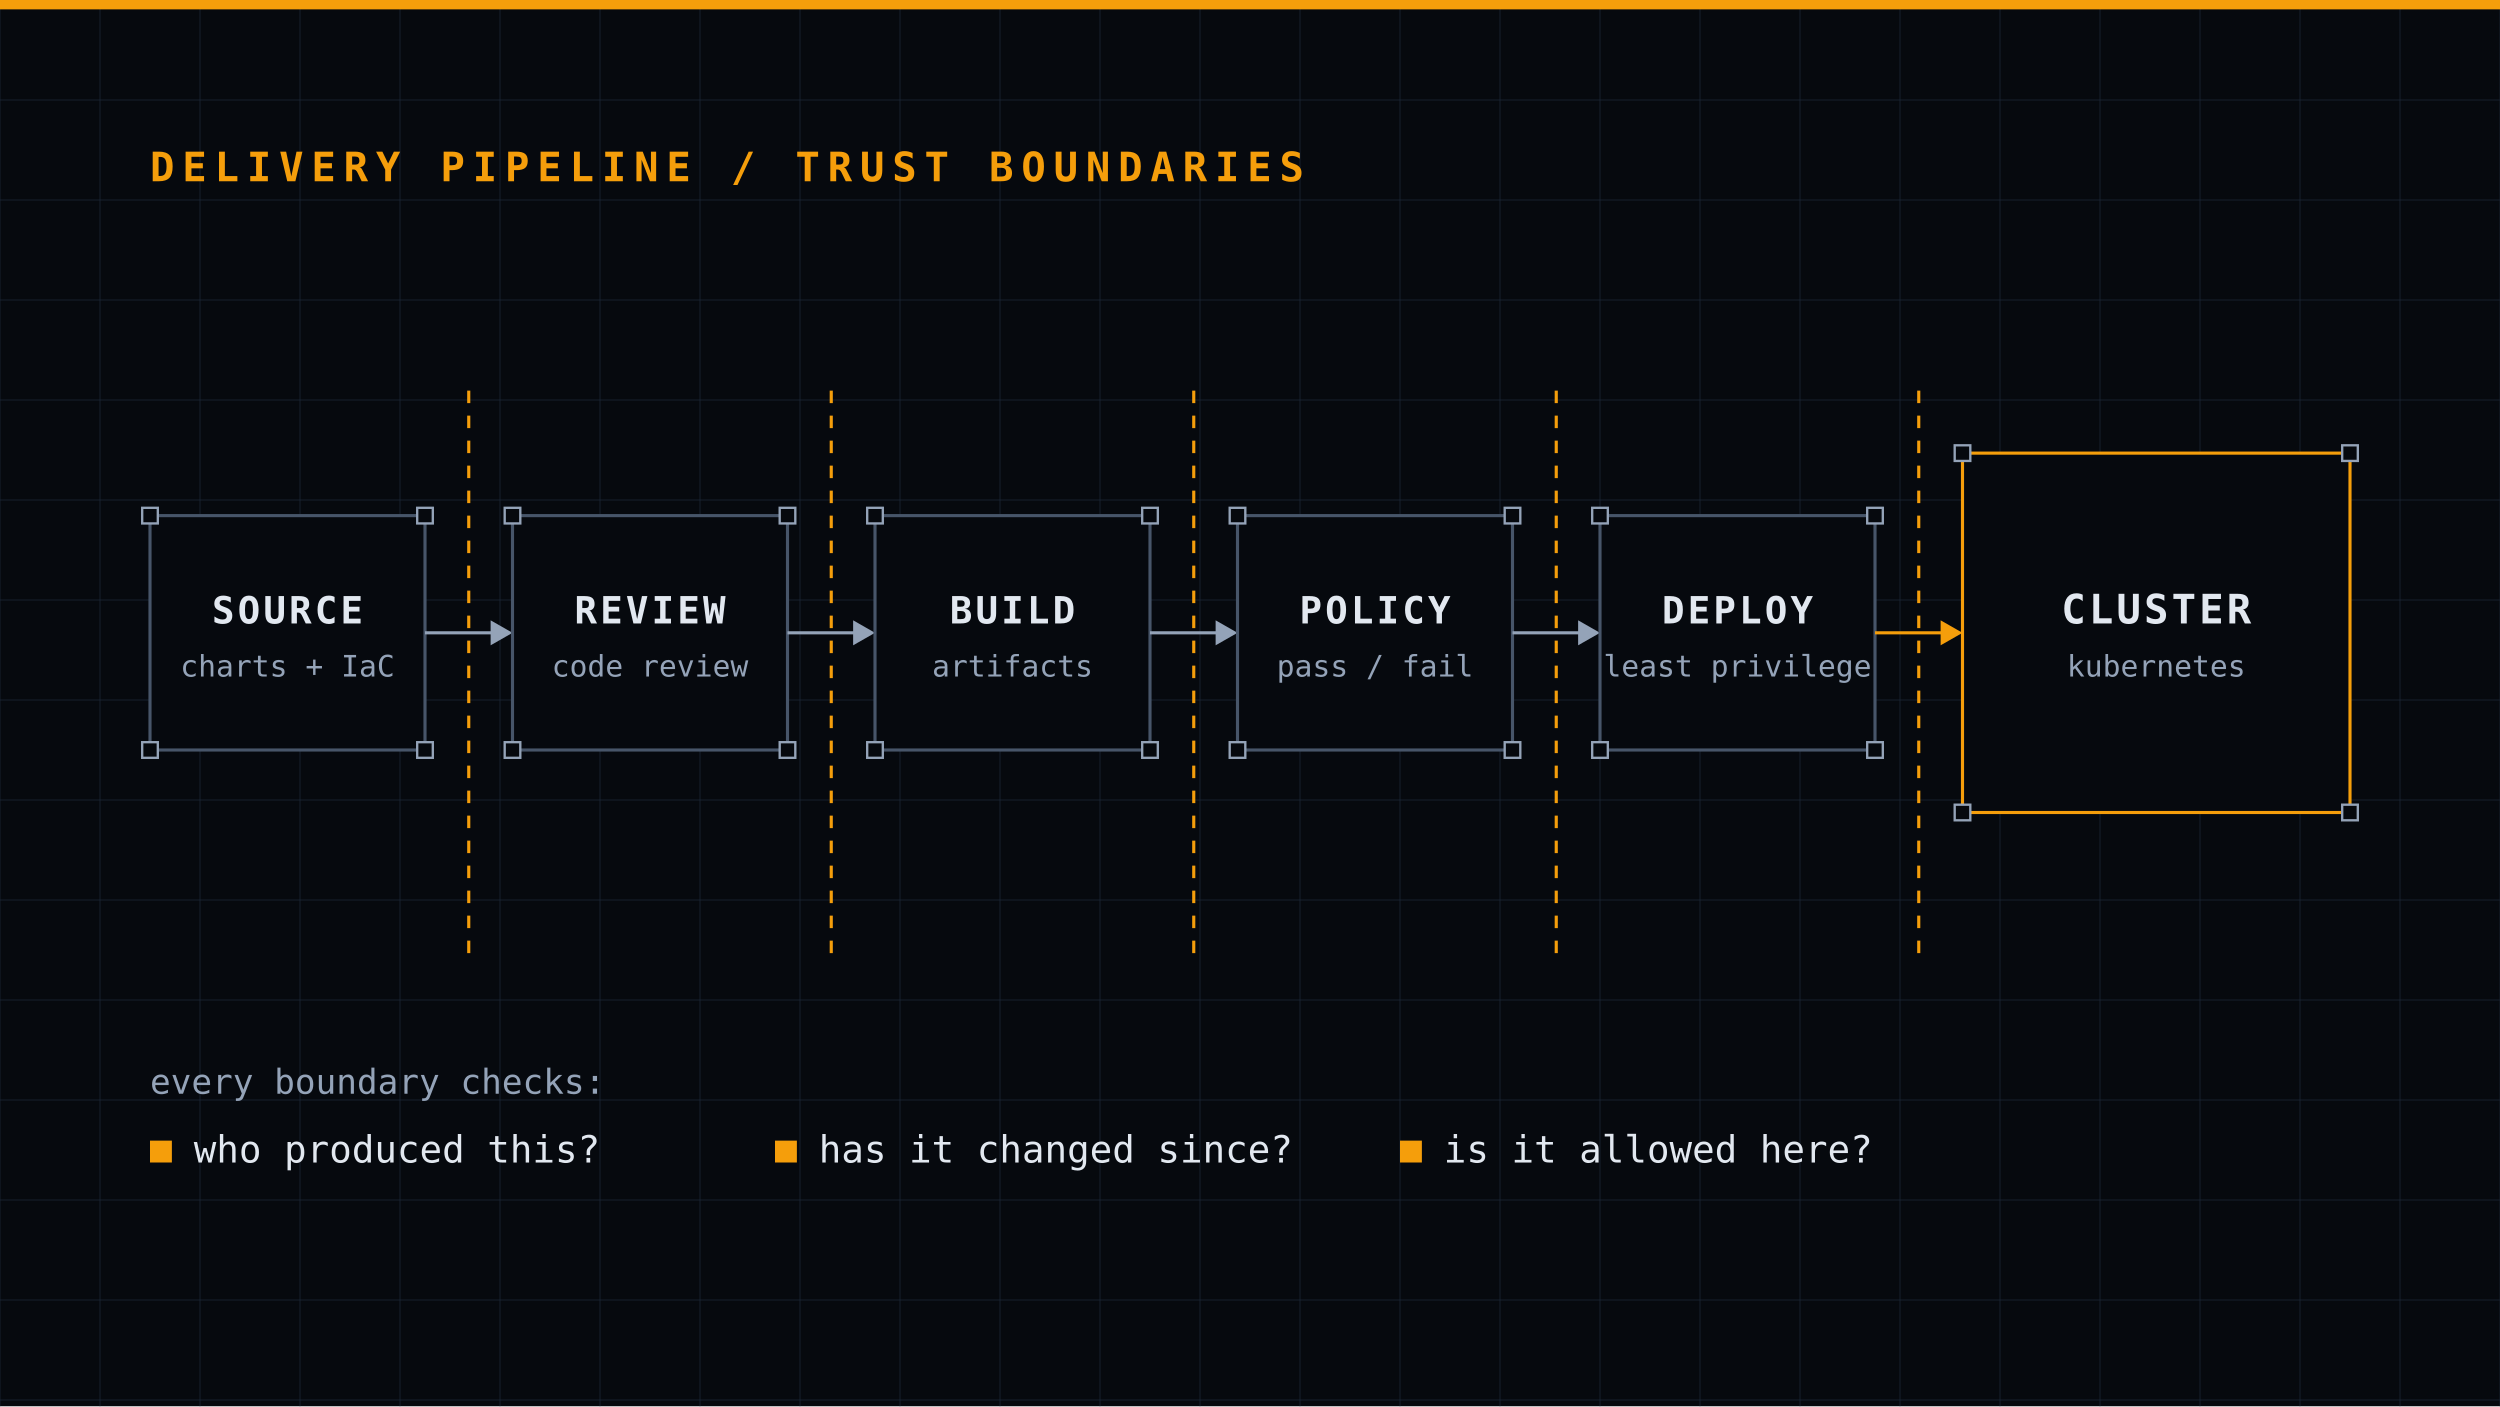
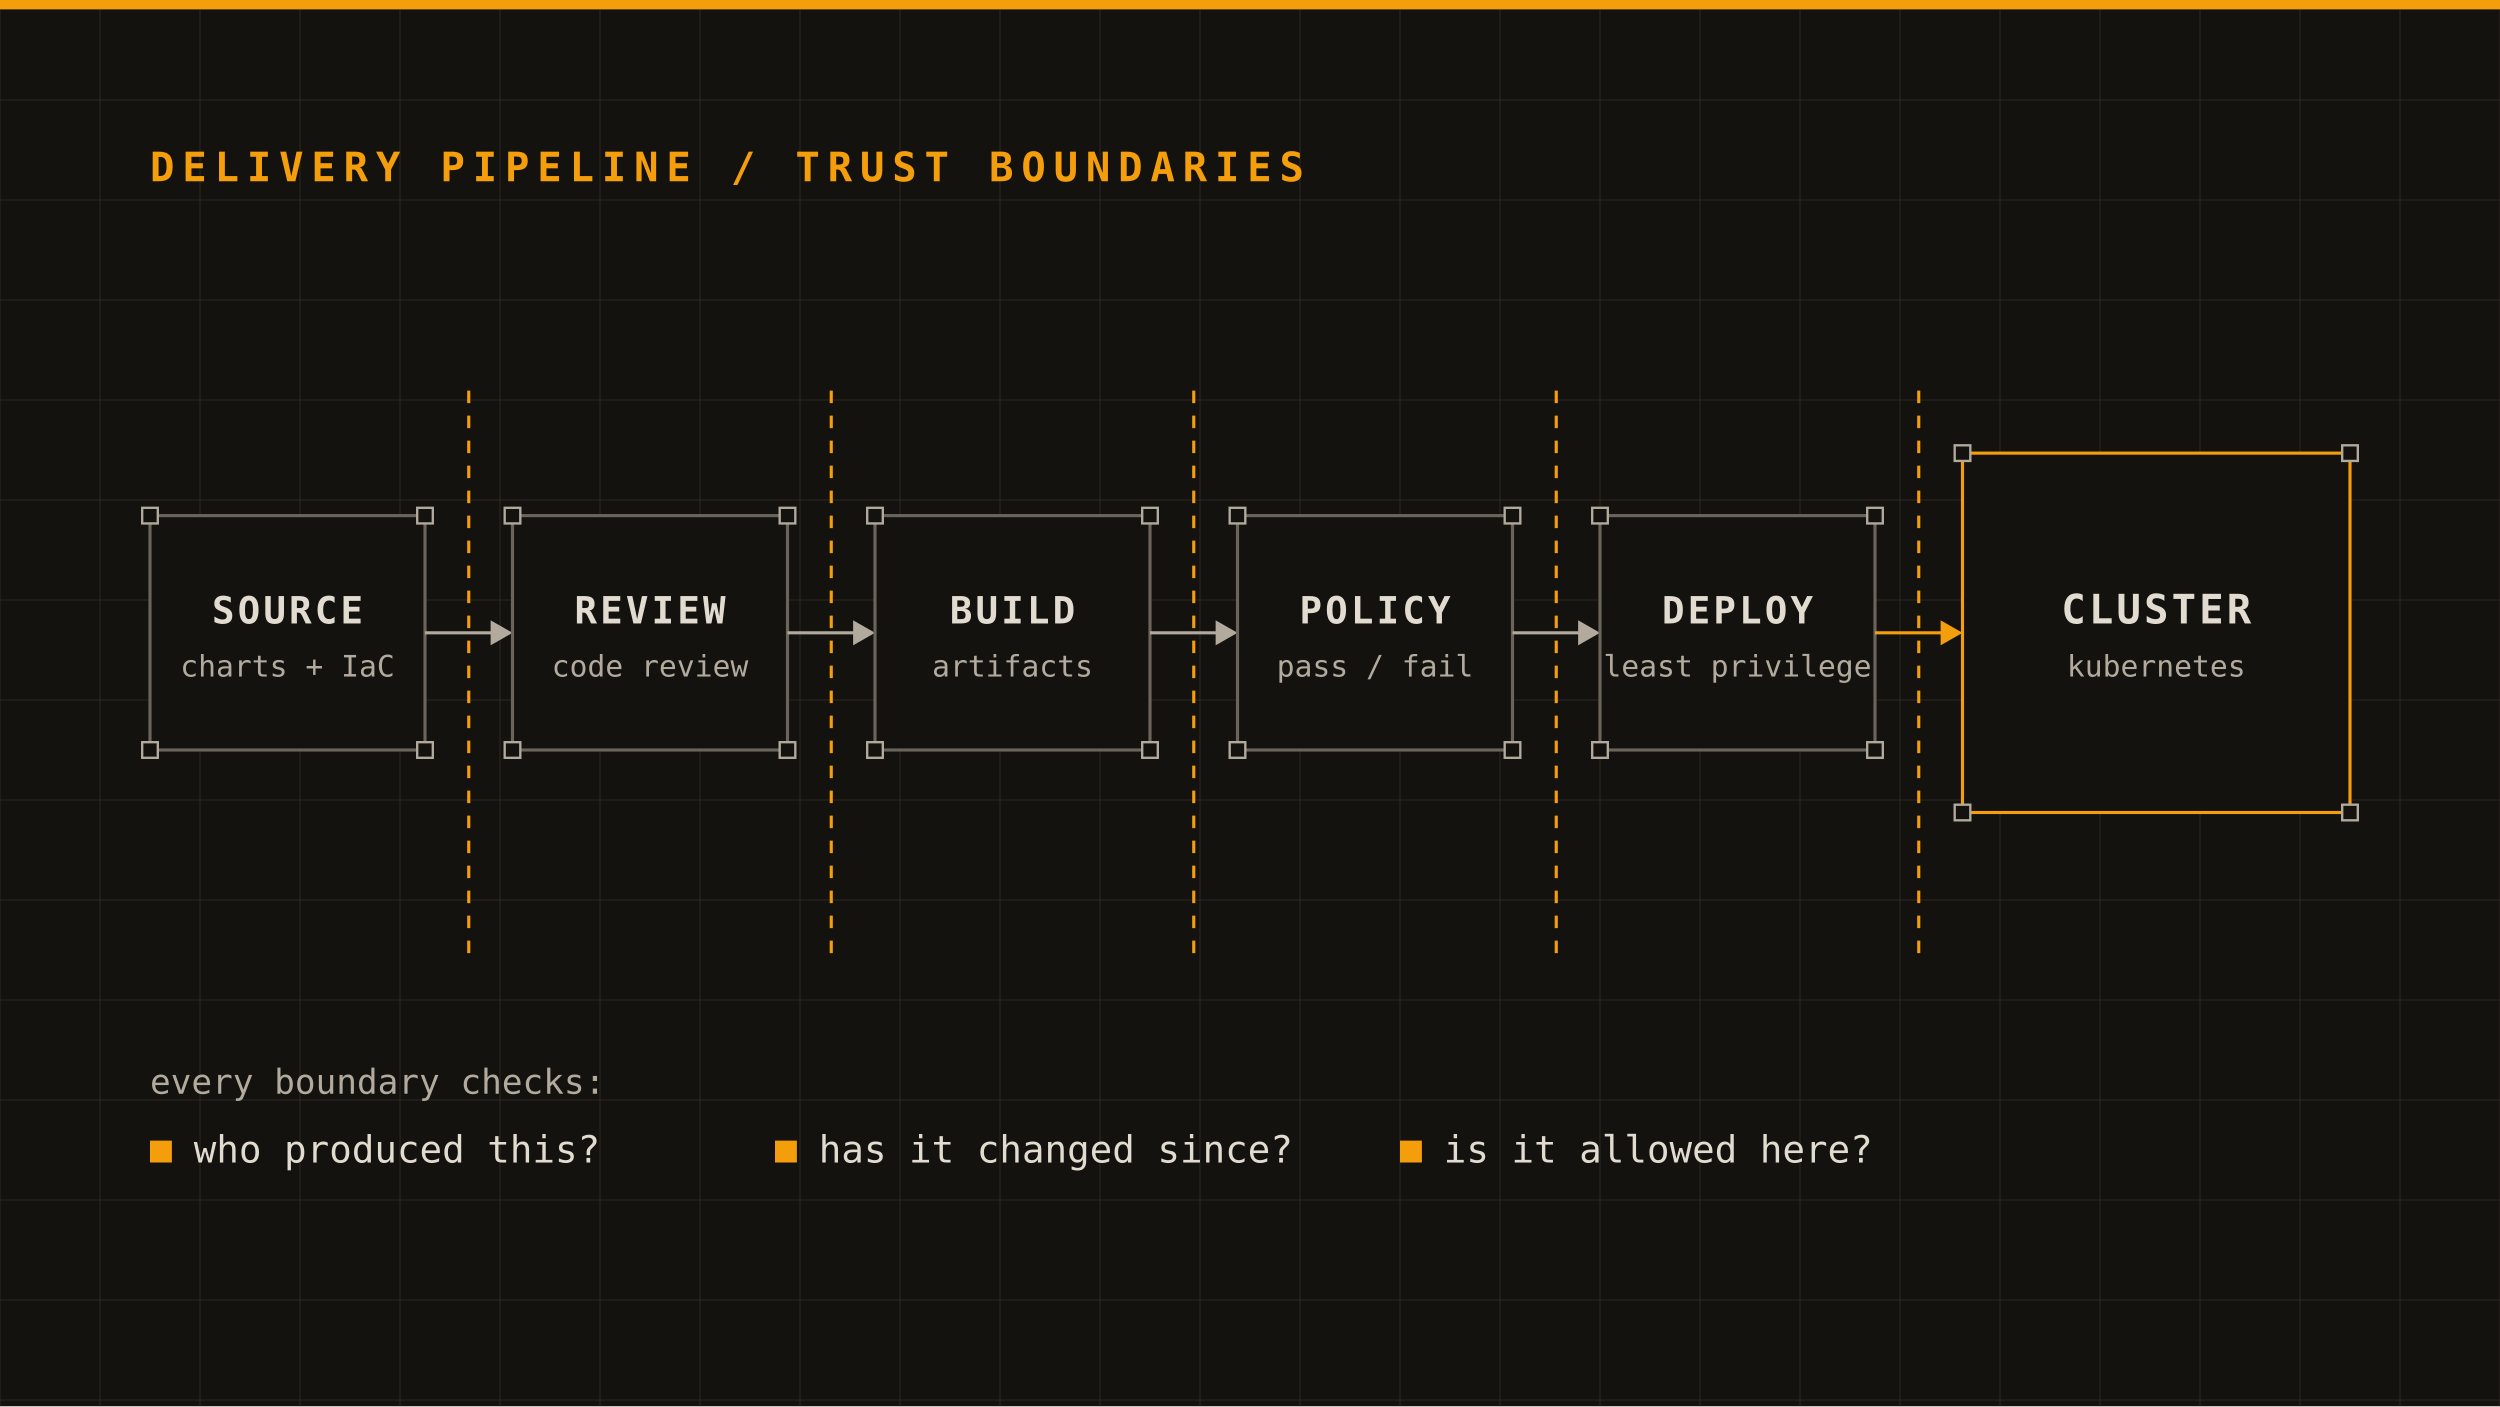
<svg xmlns="http://www.w3.org/2000/svg" viewBox="0 0 1600 900" width="1600" height="900" font-family="JetBrains Mono, ui-monospace, SFMono-Regular, Menlo, monospace">
-   <rect width="1600" height="900" fill="#06090e" />
-   <g stroke="#1e283b" stroke-opacity="0.45" stroke-width="1">
+   <rect width="1600" height="900" fill="#14120f" />
+   <g stroke="#36312b" stroke-opacity="0.45" stroke-width="1">
    <line x1="0" y1="0" x2="0" y2="900" />
    <line x1="64" y1="0" x2="64" y2="900" />
    <line x1="128" y1="0" x2="128" y2="900" />
    <line x1="192" y1="0" x2="192" y2="900" />
    <line x1="256" y1="0" x2="256" y2="900" />
    <line x1="320" y1="0" x2="320" y2="900" />
    <line x1="384" y1="0" x2="384" y2="900" />
    <line x1="448" y1="0" x2="448" y2="900" />
    <line x1="512" y1="0" x2="512" y2="900" />
    <line x1="576" y1="0" x2="576" y2="900" />
    <line x1="640" y1="0" x2="640" y2="900" />
    <line x1="704" y1="0" x2="704" y2="900" />
    <line x1="768" y1="0" x2="768" y2="900" />
    <line x1="832" y1="0" x2="832" y2="900" />
    <line x1="896" y1="0" x2="896" y2="900" />
    <line x1="960" y1="0" x2="960" y2="900" />
    <line x1="1024" y1="0" x2="1024" y2="900" />
    <line x1="1088" y1="0" x2="1088" y2="900" />
    <line x1="1152" y1="0" x2="1152" y2="900" />
    <line x1="1216" y1="0" x2="1216" y2="900" />
    <line x1="1280" y1="0" x2="1280" y2="900" />
    <line x1="1344" y1="0" x2="1344" y2="900" />
    <line x1="1408" y1="0" x2="1408" y2="900" />
    <line x1="1472" y1="0" x2="1472" y2="900" />
    <line x1="1536" y1="0" x2="1536" y2="900" />
    <line x1="1600" y1="0" x2="1600" y2="900" />
    <line x1="0" y1="0" x2="1600" y2="0" />
    <line x1="0" y1="64" x2="1600" y2="64" />
    <line x1="0" y1="128" x2="1600" y2="128" />
    <line x1="0" y1="192" x2="1600" y2="192" />
    <line x1="0" y1="256" x2="1600" y2="256" />
    <line x1="0" y1="320" x2="1600" y2="320" />
    <line x1="0" y1="384" x2="1600" y2="384" />
    <line x1="0" y1="448" x2="1600" y2="448" />
    <line x1="0" y1="512" x2="1600" y2="512" />
    <line x1="0" y1="576" x2="1600" y2="576" />
    <line x1="0" y1="640" x2="1600" y2="640" />
    <line x1="0" y1="704" x2="1600" y2="704" />
    <line x1="0" y1="768" x2="1600" y2="768" />
    <line x1="0" y1="832" x2="1600" y2="832" />
    <line x1="0" y1="896" x2="1600" y2="896" />
  </g>
  <rect x="0" y="0" width="1600" height="6" fill="#f59e0b" />
  <text x="96" y="116" fill="#f59e0b" font-size="26" letter-spacing="5" font-weight="600">DELIVERY PIPELINE  /  TRUST BOUNDARIES</text>
-   <rect x="96" y="330" width="176" height="150" fill="#06090e" stroke="#475569" stroke-width="2" />
-   <rect x="91" y="325" width="10" height="10" fill="#06090e" stroke="#94a3b8" stroke-width="1.5" />
-   <rect x="267" y="325" width="10" height="10" fill="#06090e" stroke="#94a3b8" stroke-width="1.5" />
-   <rect x="91" y="475" width="10" height="10" fill="#06090e" stroke="#94a3b8" stroke-width="1.5" />
-   <rect x="267" y="475" width="10" height="10" fill="#06090e" stroke="#94a3b8" stroke-width="1.5" />
-   <text x="184.0" y="399.0" fill="#e2e8f0" font-size="24" font-weight="600" text-anchor="middle" letter-spacing="2">SOURCE</text>
-   <text x="184.0" y="433.0" fill="#94a3b8" font-size="19" text-anchor="middle">charts + IaC</text>
+   <rect x="96" y="330" width="176" height="150" fill="#14120f" stroke="#6b645b" stroke-width="2" />
+   <rect x="91" y="325" width="10" height="10" fill="#14120f" stroke="#b3aa9e" stroke-width="1.5" />
+   <rect x="267" y="325" width="10" height="10" fill="#14120f" stroke="#b3aa9e" stroke-width="1.5" />
+   <rect x="91" y="475" width="10" height="10" fill="#14120f" stroke="#b3aa9e" stroke-width="1.5" />
+   <rect x="267" y="475" width="10" height="10" fill="#14120f" stroke="#b3aa9e" stroke-width="1.5" />
+   <text x="184.0" y="399.0" fill="#e2dbd0" font-size="24" font-weight="600" text-anchor="middle" letter-spacing="2">SOURCE</text>
+   <text x="184.0" y="433.0" fill="#b3aa9e" font-size="19" text-anchor="middle">charts + IaC</text>
  <line x1="300.0" y1="250" x2="300.0" y2="610" stroke="#f59e0b" stroke-width="2" stroke-dasharray="8 8" />
-   <line x1="272" y1="405" x2="316" y2="405" stroke="#94a3b8" stroke-width="2" />
-   <path d="M314,397 L328,405 L314,413 Z" fill="#94a3b8" />
-   <rect x="328" y="330" width="176" height="150" fill="#06090e" stroke="#475569" stroke-width="2" />
-   <rect x="323" y="325" width="10" height="10" fill="#06090e" stroke="#94a3b8" stroke-width="1.5" />
-   <rect x="499" y="325" width="10" height="10" fill="#06090e" stroke="#94a3b8" stroke-width="1.5" />
-   <rect x="323" y="475" width="10" height="10" fill="#06090e" stroke="#94a3b8" stroke-width="1.5" />
-   <rect x="499" y="475" width="10" height="10" fill="#06090e" stroke="#94a3b8" stroke-width="1.5" />
-   <text x="416.0" y="399.0" fill="#e2e8f0" font-size="24" font-weight="600" text-anchor="middle" letter-spacing="2">REVIEW</text>
-   <text x="416.0" y="433.0" fill="#94a3b8" font-size="19" text-anchor="middle">code review</text>
+   <line x1="272" y1="405" x2="316" y2="405" stroke="#b3aa9e" stroke-width="2" />
+   <path d="M314,397 L328,405 L314,413 Z" fill="#b3aa9e" />
+   <rect x="328" y="330" width="176" height="150" fill="#14120f" stroke="#6b645b" stroke-width="2" />
+   <rect x="323" y="325" width="10" height="10" fill="#14120f" stroke="#b3aa9e" stroke-width="1.5" />
+   <rect x="499" y="325" width="10" height="10" fill="#14120f" stroke="#b3aa9e" stroke-width="1.5" />
+   <rect x="323" y="475" width="10" height="10" fill="#14120f" stroke="#b3aa9e" stroke-width="1.5" />
+   <rect x="499" y="475" width="10" height="10" fill="#14120f" stroke="#b3aa9e" stroke-width="1.5" />
+   <text x="416.0" y="399.0" fill="#e2dbd0" font-size="24" font-weight="600" text-anchor="middle" letter-spacing="2">REVIEW</text>
+   <text x="416.0" y="433.0" fill="#b3aa9e" font-size="19" text-anchor="middle">code review</text>
  <line x1="532.0" y1="250" x2="532.0" y2="610" stroke="#f59e0b" stroke-width="2" stroke-dasharray="8 8" />
-   <line x1="504" y1="405" x2="548" y2="405" stroke="#94a3b8" stroke-width="2" />
-   <path d="M546,397 L560,405 L546,413 Z" fill="#94a3b8" />
-   <rect x="560" y="330" width="176" height="150" fill="#06090e" stroke="#475569" stroke-width="2" />
-   <rect x="555" y="325" width="10" height="10" fill="#06090e" stroke="#94a3b8" stroke-width="1.5" />
-   <rect x="731" y="325" width="10" height="10" fill="#06090e" stroke="#94a3b8" stroke-width="1.5" />
-   <rect x="555" y="475" width="10" height="10" fill="#06090e" stroke="#94a3b8" stroke-width="1.5" />
-   <rect x="731" y="475" width="10" height="10" fill="#06090e" stroke="#94a3b8" stroke-width="1.5" />
-   <text x="648.0" y="399.0" fill="#e2e8f0" font-size="24" font-weight="600" text-anchor="middle" letter-spacing="2">BUILD</text>
-   <text x="648.0" y="433.0" fill="#94a3b8" font-size="19" text-anchor="middle">artifacts</text>
+   <line x1="504" y1="405" x2="548" y2="405" stroke="#b3aa9e" stroke-width="2" />
+   <path d="M546,397 L560,405 L546,413 Z" fill="#b3aa9e" />
+   <rect x="560" y="330" width="176" height="150" fill="#14120f" stroke="#6b645b" stroke-width="2" />
+   <rect x="555" y="325" width="10" height="10" fill="#14120f" stroke="#b3aa9e" stroke-width="1.5" />
+   <rect x="731" y="325" width="10" height="10" fill="#14120f" stroke="#b3aa9e" stroke-width="1.5" />
+   <rect x="555" y="475" width="10" height="10" fill="#14120f" stroke="#b3aa9e" stroke-width="1.5" />
+   <rect x="731" y="475" width="10" height="10" fill="#14120f" stroke="#b3aa9e" stroke-width="1.5" />
+   <text x="648.0" y="399.0" fill="#e2dbd0" font-size="24" font-weight="600" text-anchor="middle" letter-spacing="2">BUILD</text>
+   <text x="648.0" y="433.0" fill="#b3aa9e" font-size="19" text-anchor="middle">artifacts</text>
  <line x1="764.0" y1="250" x2="764.0" y2="610" stroke="#f59e0b" stroke-width="2" stroke-dasharray="8 8" />
-   <line x1="736" y1="405" x2="780" y2="405" stroke="#94a3b8" stroke-width="2" />
-   <path d="M778,397 L792,405 L778,413 Z" fill="#94a3b8" />
-   <rect x="792" y="330" width="176" height="150" fill="#06090e" stroke="#475569" stroke-width="2" />
-   <rect x="787" y="325" width="10" height="10" fill="#06090e" stroke="#94a3b8" stroke-width="1.5" />
-   <rect x="963" y="325" width="10" height="10" fill="#06090e" stroke="#94a3b8" stroke-width="1.5" />
-   <rect x="787" y="475" width="10" height="10" fill="#06090e" stroke="#94a3b8" stroke-width="1.5" />
-   <rect x="963" y="475" width="10" height="10" fill="#06090e" stroke="#94a3b8" stroke-width="1.5" />
-   <text x="880.0" y="399.0" fill="#e2e8f0" font-size="24" font-weight="600" text-anchor="middle" letter-spacing="2">POLICY</text>
-   <text x="880.0" y="433.0" fill="#94a3b8" font-size="19" text-anchor="middle">pass / fail</text>
+   <line x1="736" y1="405" x2="780" y2="405" stroke="#b3aa9e" stroke-width="2" />
+   <path d="M778,397 L792,405 L778,413 Z" fill="#b3aa9e" />
+   <rect x="792" y="330" width="176" height="150" fill="#14120f" stroke="#6b645b" stroke-width="2" />
+   <rect x="787" y="325" width="10" height="10" fill="#14120f" stroke="#b3aa9e" stroke-width="1.5" />
+   <rect x="963" y="325" width="10" height="10" fill="#14120f" stroke="#b3aa9e" stroke-width="1.5" />
+   <rect x="787" y="475" width="10" height="10" fill="#14120f" stroke="#b3aa9e" stroke-width="1.5" />
+   <rect x="963" y="475" width="10" height="10" fill="#14120f" stroke="#b3aa9e" stroke-width="1.5" />
+   <text x="880.0" y="399.0" fill="#e2dbd0" font-size="24" font-weight="600" text-anchor="middle" letter-spacing="2">POLICY</text>
+   <text x="880.0" y="433.0" fill="#b3aa9e" font-size="19" text-anchor="middle">pass / fail</text>
  <line x1="996.0" y1="250" x2="996.0" y2="610" stroke="#f59e0b" stroke-width="2" stroke-dasharray="8 8" />
-   <line x1="968" y1="405" x2="1012" y2="405" stroke="#94a3b8" stroke-width="2" />
-   <path d="M1010,397 L1024,405 L1010,413 Z" fill="#94a3b8" />
-   <rect x="1024" y="330" width="176" height="150" fill="#06090e" stroke="#475569" stroke-width="2" />
-   <rect x="1019" y="325" width="10" height="10" fill="#06090e" stroke="#94a3b8" stroke-width="1.5" />
-   <rect x="1195" y="325" width="10" height="10" fill="#06090e" stroke="#94a3b8" stroke-width="1.5" />
-   <rect x="1019" y="475" width="10" height="10" fill="#06090e" stroke="#94a3b8" stroke-width="1.5" />
-   <rect x="1195" y="475" width="10" height="10" fill="#06090e" stroke="#94a3b8" stroke-width="1.5" />
-   <text x="1112.0" y="399.0" fill="#e2e8f0" font-size="24" font-weight="600" text-anchor="middle" letter-spacing="2">DEPLOY</text>
-   <text x="1112.0" y="433.0" fill="#94a3b8" font-size="19" text-anchor="middle">least privilege</text>
+   <line x1="968" y1="405" x2="1012" y2="405" stroke="#b3aa9e" stroke-width="2" />
+   <path d="M1010,397 L1024,405 L1010,413 Z" fill="#b3aa9e" />
+   <rect x="1024" y="330" width="176" height="150" fill="#14120f" stroke="#6b645b" stroke-width="2" />
+   <rect x="1019" y="325" width="10" height="10" fill="#14120f" stroke="#b3aa9e" stroke-width="1.5" />
+   <rect x="1195" y="325" width="10" height="10" fill="#14120f" stroke="#b3aa9e" stroke-width="1.5" />
+   <rect x="1019" y="475" width="10" height="10" fill="#14120f" stroke="#b3aa9e" stroke-width="1.5" />
+   <rect x="1195" y="475" width="10" height="10" fill="#14120f" stroke="#b3aa9e" stroke-width="1.5" />
+   <text x="1112.0" y="399.0" fill="#e2dbd0" font-size="24" font-weight="600" text-anchor="middle" letter-spacing="2">DEPLOY</text>
+   <text x="1112.0" y="433.0" fill="#b3aa9e" font-size="19" text-anchor="middle">least privilege</text>
  <line x1="1228.0" y1="250" x2="1228.0" y2="610" stroke="#f59e0b" stroke-width="2" stroke-dasharray="8 8" />
  <line x1="1200" y1="405" x2="1244" y2="405" stroke="#f59e0b" stroke-width="2" />
  <path d="M1242,397 L1256,405 L1242,413 Z" fill="#f59e0b" />
-   <rect x="1256" y="290" width="248" height="230" fill="#06090e" stroke="#f59e0b" stroke-width="2" />
-   <rect x="1251" y="285" width="10" height="10" fill="#06090e" stroke="#94a3b8" stroke-width="1.5" />
-   <rect x="1499" y="285" width="10" height="10" fill="#06090e" stroke="#94a3b8" stroke-width="1.5" />
-   <rect x="1251" y="515" width="10" height="10" fill="#06090e" stroke="#94a3b8" stroke-width="1.5" />
-   <rect x="1499" y="515" width="10" height="10" fill="#06090e" stroke="#94a3b8" stroke-width="1.5" />
-   <text x="1380.0" y="399.0" fill="#e2e8f0" font-size="26" font-weight="600" text-anchor="middle" letter-spacing="2">CLUSTER</text>
-   <text x="1380.0" y="433.0" fill="#94a3b8" font-size="19" text-anchor="middle">kubernetes</text>
-   <text x="96" y="700" fill="#94a3b8" font-size="22">every boundary checks:</text>
+   <rect x="1256" y="290" width="248" height="230" fill="#14120f" stroke="#f59e0b" stroke-width="2" />
+   <rect x="1251" y="285" width="10" height="10" fill="#14120f" stroke="#b3aa9e" stroke-width="1.5" />
+   <rect x="1499" y="285" width="10" height="10" fill="#14120f" stroke="#b3aa9e" stroke-width="1.5" />
+   <rect x="1251" y="515" width="10" height="10" fill="#14120f" stroke="#b3aa9e" stroke-width="1.5" />
+   <rect x="1499" y="515" width="10" height="10" fill="#14120f" stroke="#b3aa9e" stroke-width="1.5" />
+   <text x="1380.0" y="399.0" fill="#e2dbd0" font-size="26" font-weight="600" text-anchor="middle" letter-spacing="2">CLUSTER</text>
+   <text x="1380.0" y="433.0" fill="#b3aa9e" font-size="19" text-anchor="middle">kubernetes</text>
+   <text x="96" y="700" fill="#b3aa9e" font-size="22">every boundary checks:</text>
  <rect x="96" y="730" width="14" height="14" fill="#f59e0b" />
-   <text x="124" y="744" fill="#e2e8f0" font-size="24">who produced this?</text>
+   <text x="124" y="744" fill="#e2dbd0" font-size="24">who produced this?</text>
  <rect x="496" y="730" width="14" height="14" fill="#f59e0b" />
-   <text x="524" y="744" fill="#e2e8f0" font-size="24">has it changed since?</text>
+   <text x="524" y="744" fill="#e2dbd0" font-size="24">has it changed since?</text>
  <rect x="896" y="730" width="14" height="14" fill="#f59e0b" />
-   <text x="924" y="744" fill="#e2e8f0" font-size="24">is it allowed here?</text>
+   <text x="924" y="744" fill="#e2dbd0" font-size="24">is it allowed here?</text>
</svg>
